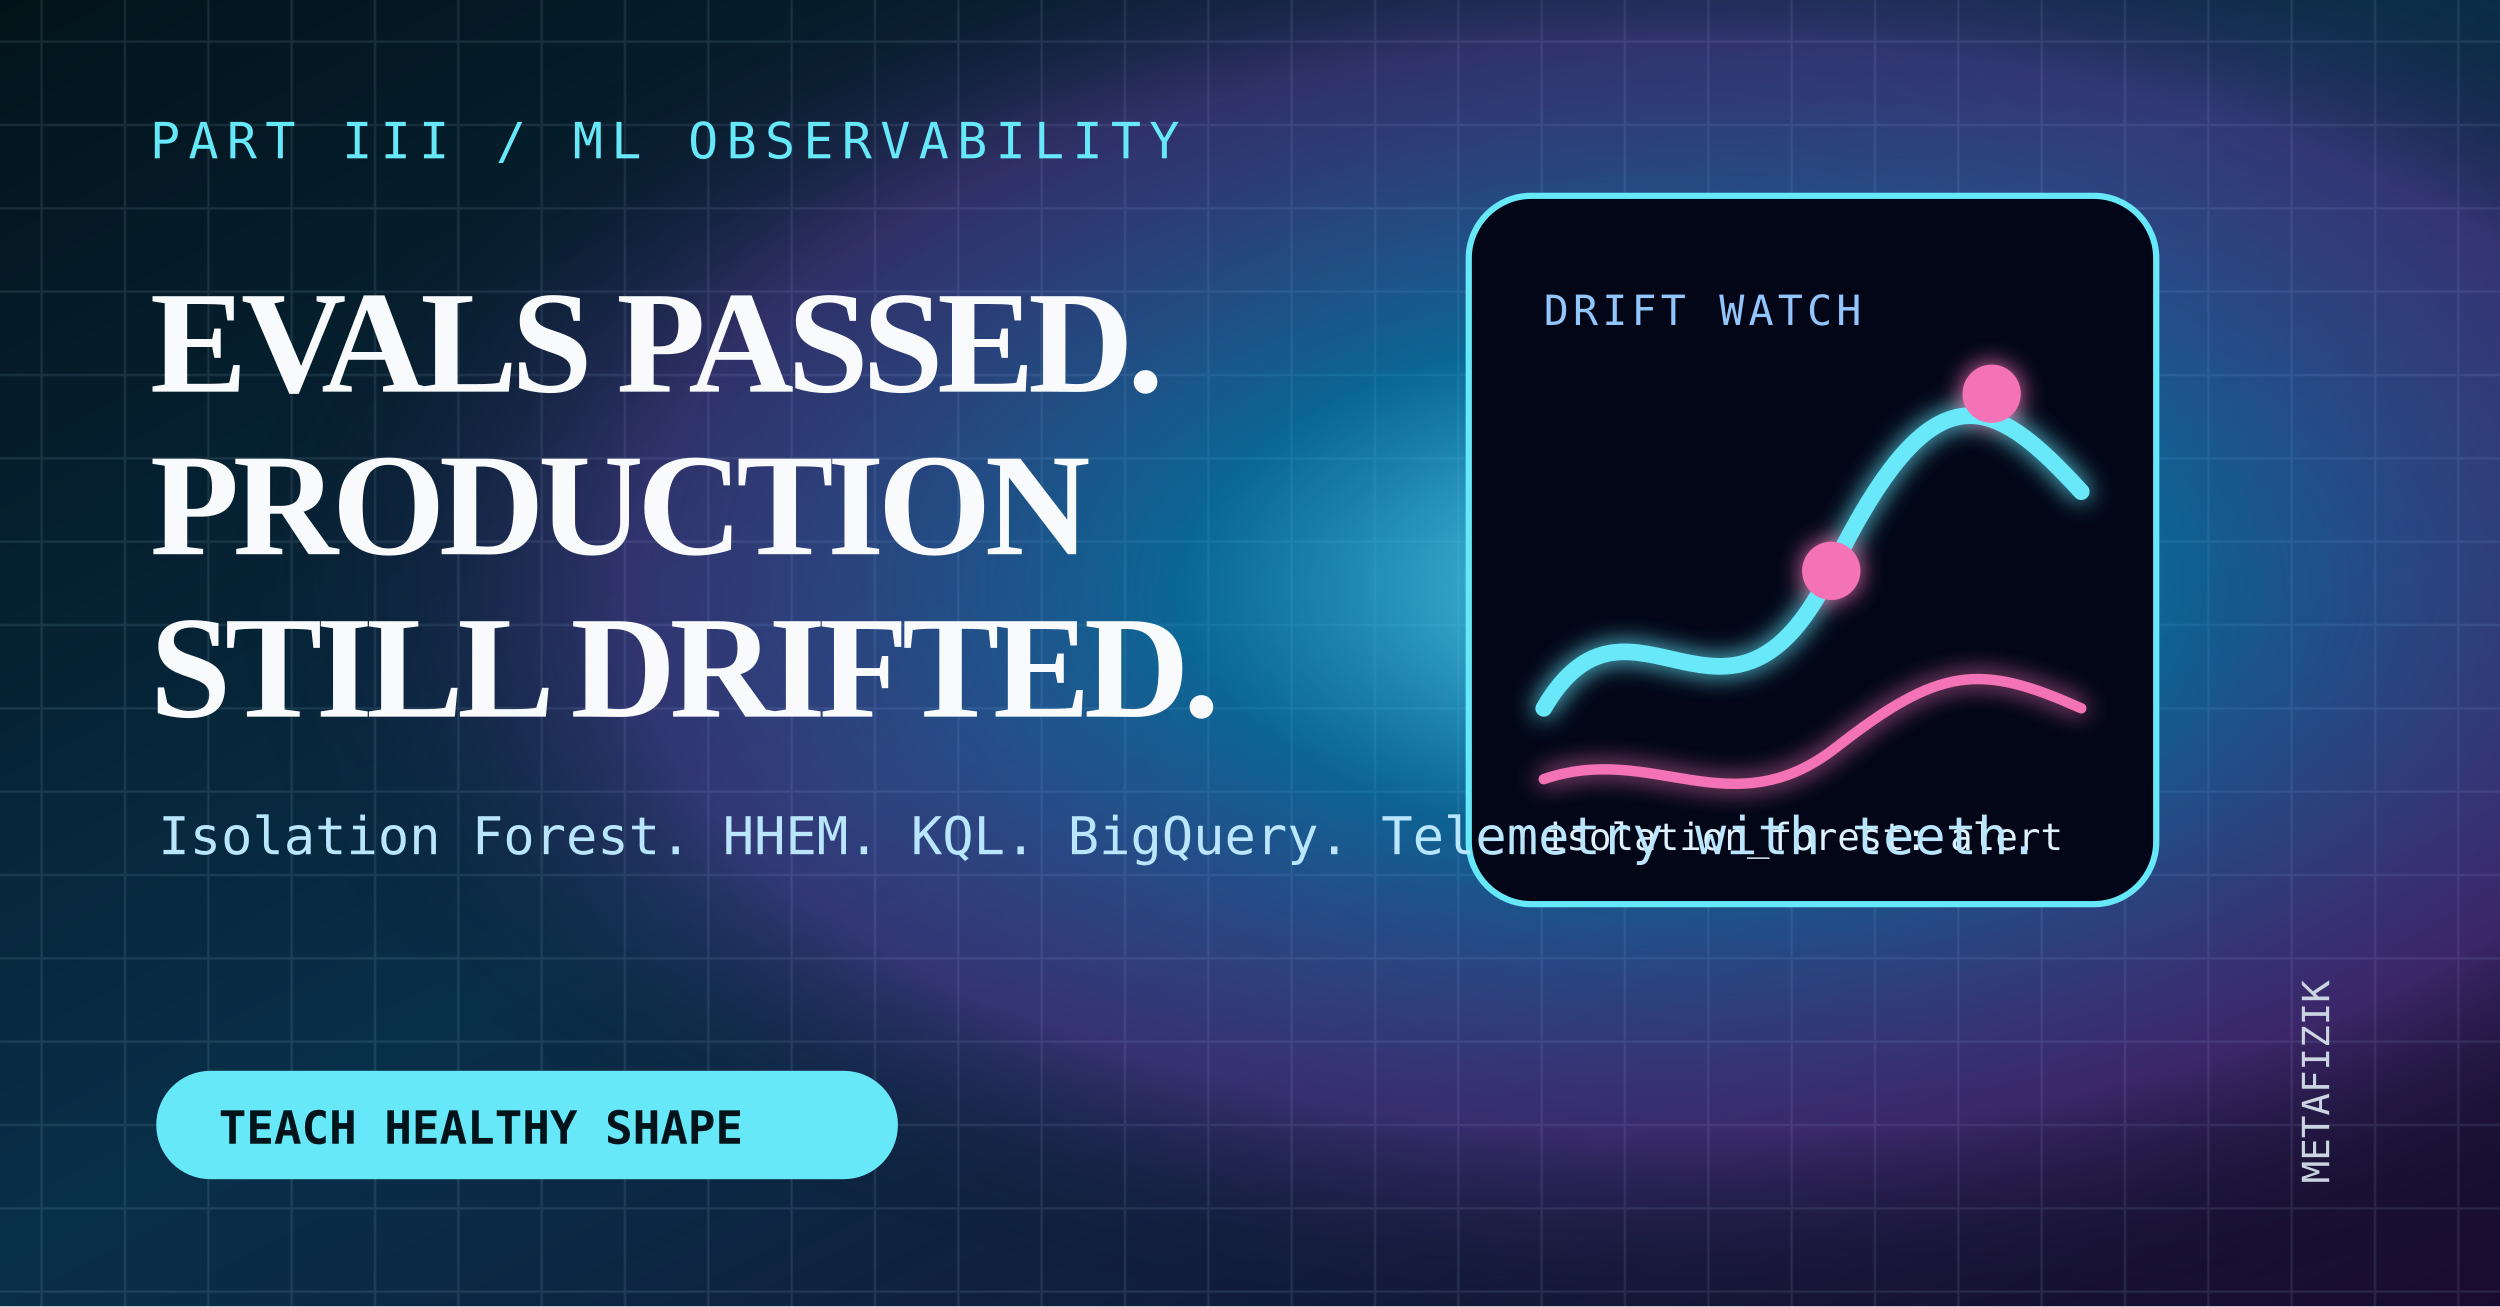
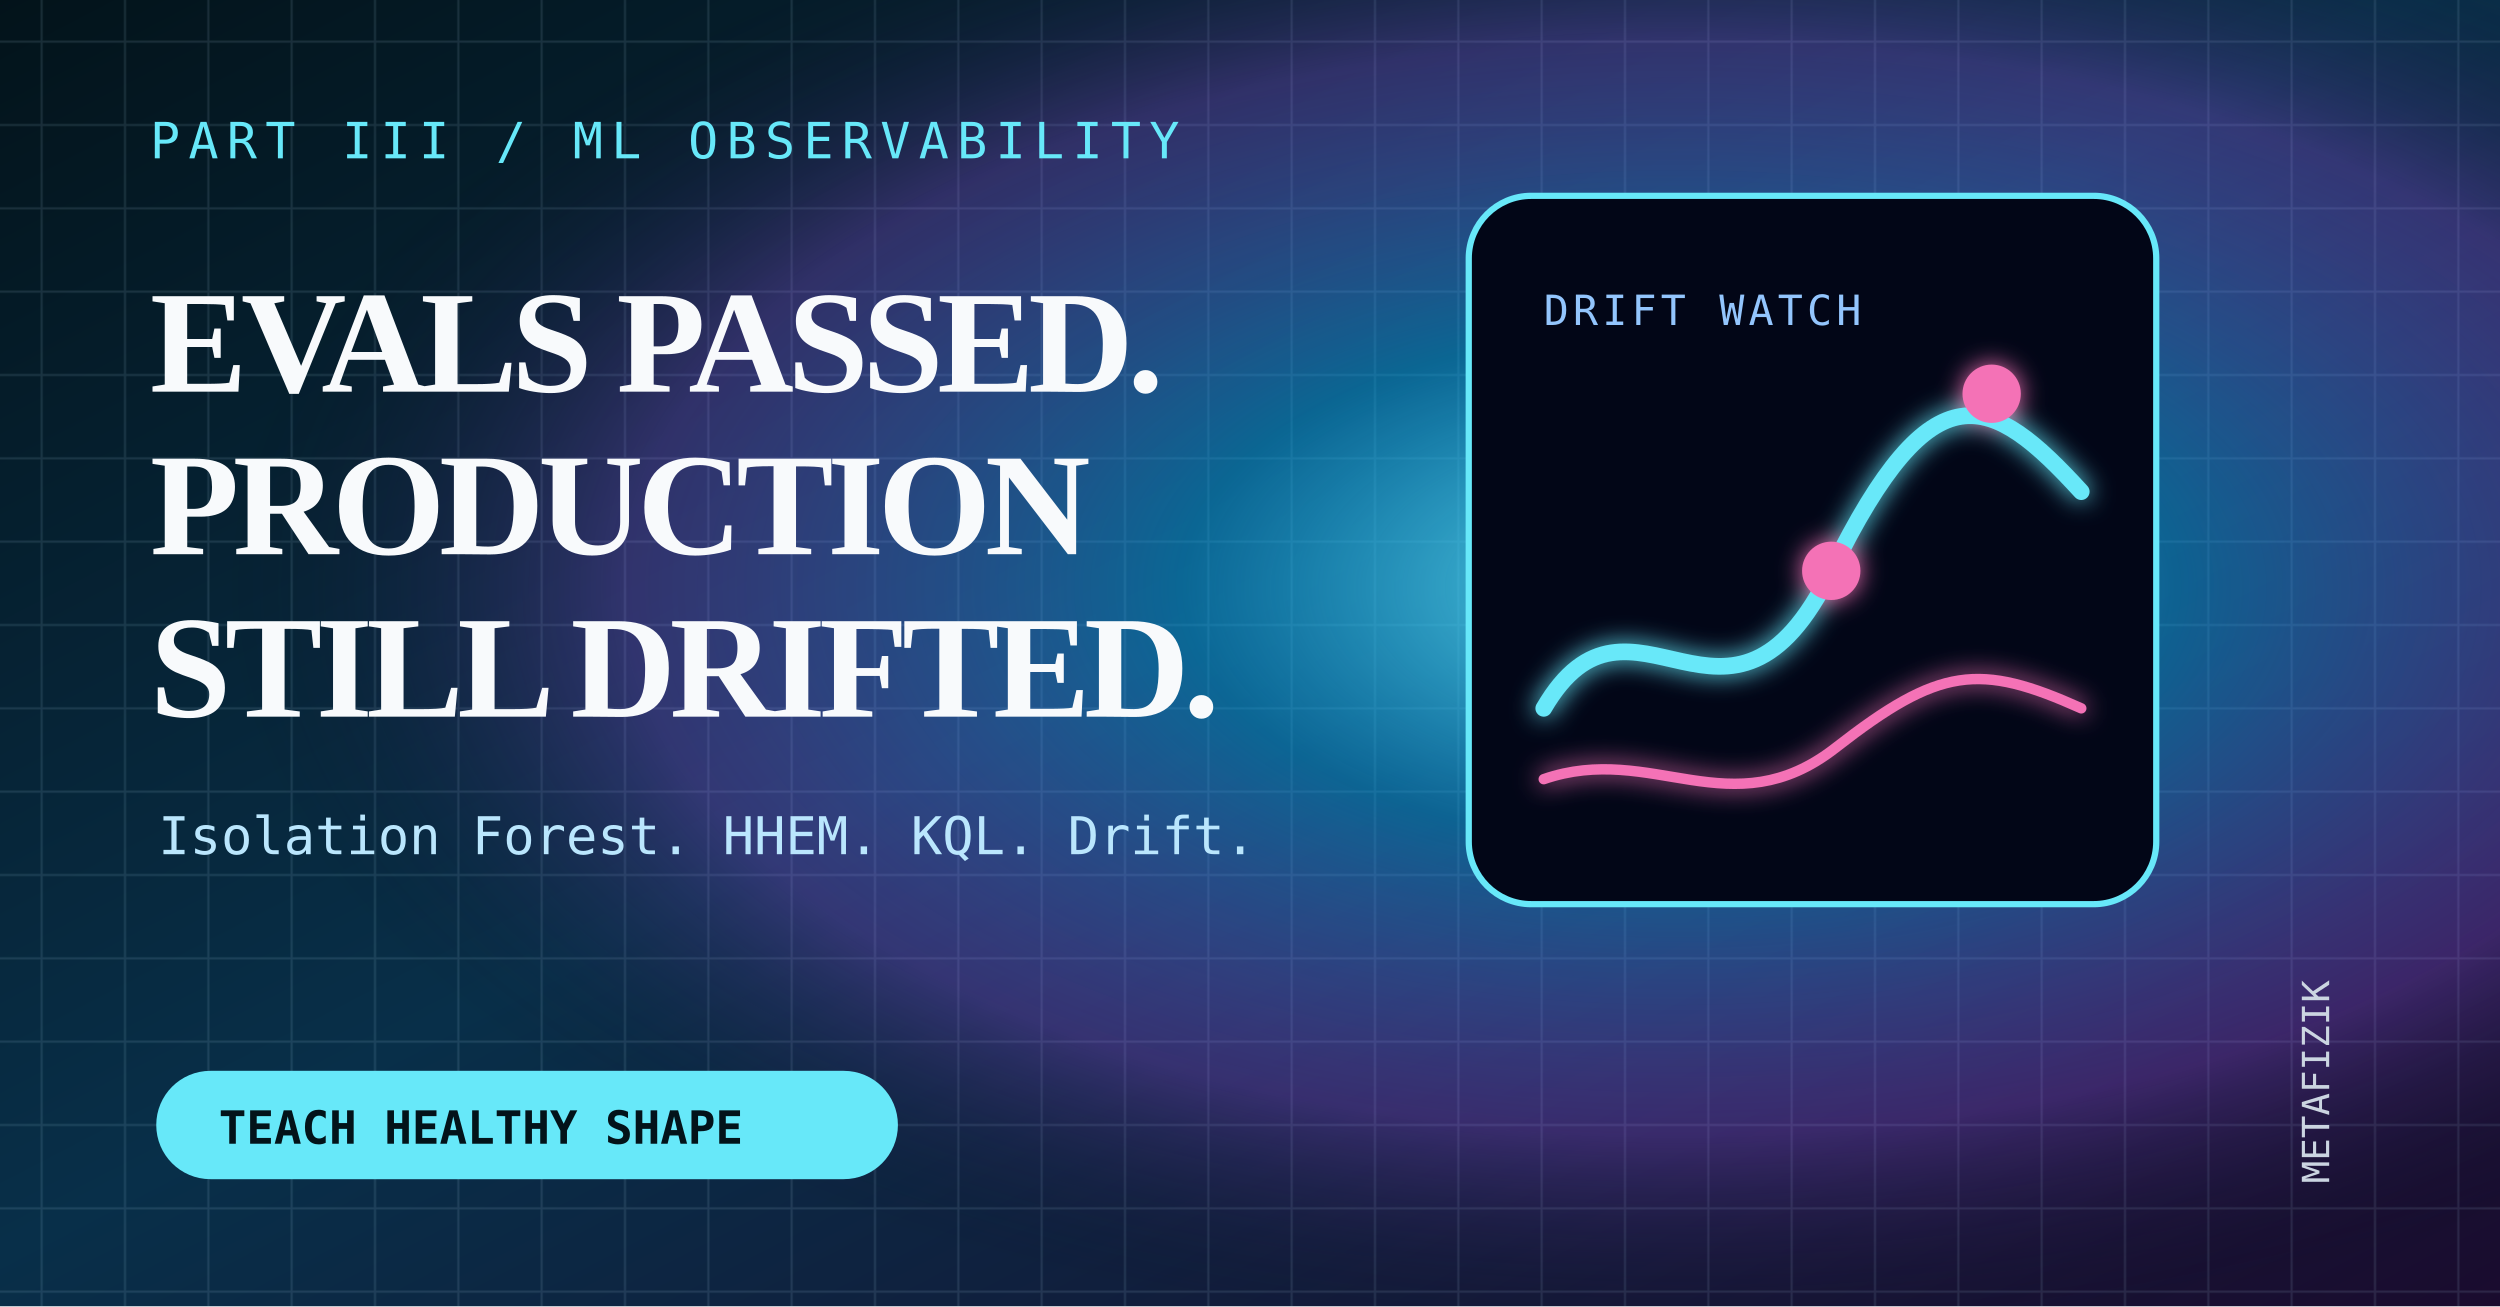
<svg xmlns="http://www.w3.org/2000/svg" width="1200" height="627" viewBox="0 0 1200 627" role="img" aria-labelledby="title desc">
  <defs>
    <linearGradient id="obsBg" x1="0" y1="0" x2="1" y2="1">
      <stop offset="0" stop-color="#03131a" />
      <stop offset="0.48" stop-color="#082f49" />
      <stop offset="1" stop-color="#1a0b2e" />
    </linearGradient>
    <radialGradient id="obsPulse" cx="67%" cy="45%" r="58%">
      <stop offset="0" stop-color="#67e8f9" stop-opacity="0.94" />
      <stop offset="0.34" stop-color="#0ea5e9" stop-opacity="0.48" />
      <stop offset="0.72" stop-color="#a855f7" stop-opacity="0.26" />
      <stop offset="1" stop-color="#000000" stop-opacity="0" />
    </radialGradient>
    <filter id="glow">
      <feGaussianBlur stdDeviation="6" result="blur" />
      <feMerge>
        <feMergeNode in="blur" />
        <feMergeNode in="SourceGraphic" />
      </feMerge>
    </filter>
    <pattern id="scan" width="40" height="40" patternUnits="userSpaceOnUse">
      <path d="M0 20H40 M20 0V40" stroke="#bae6fd" stroke-width="1" opacity="0.12" />
    </pattern>
  </defs>
  <rect width="1200" height="627" fill="url(#obsBg)" />
  <rect width="1200" height="627" fill="url(#scan)" />
  <rect width="1200" height="627" fill="url(#obsPulse)" />
  <g transform="translate(705 94)">
    <rect x="0" y="0" width="330" height="340" rx="30" fill="#020617" stroke="#67e8f9" stroke-width="3" />
    <g filter="url(#glow)">
      <path d="M36 246 C78 174, 125 280, 174 180 S251 95, 294 142" fill="none" stroke="#67e8f9" stroke-width="8" stroke-linecap="round" />
      <path d="M36 280 C88 262, 126 304, 176 265 S245 224, 294 246" fill="none" stroke="#f472b6" stroke-width="5" stroke-linecap="round" />
      <circle cx="174" cy="180" r="14" fill="#f472b6" />
      <circle cx="251" cy="95" r="14" fill="#f472b6" />
    </g>
    <text x="36" y="62" fill="#93c5fd" font-family="Menlo, Consolas, monospace" font-size="20" letter-spacing="2">DRIFT WATCH</text>
-     <text x="36" y="314" fill="#e0f2fe" font-family="Menlo, Consolas, monospace" font-size="18">isolation_forest: alert</text>
  </g>
  <g transform="translate(72 76)">
    <text x="0" y="0" fill="#67e8f9" font-family="Menlo, Consolas, monospace" font-size="24" letter-spacing="4">PART III / ML OBSERVABILITY</text>
    <text x="0" y="112" fill="#f8fafc" font-family="Georgia, 'Times New Roman', serif" font-weight="800" font-size="70" letter-spacing="-3">EVALS PASSED.</text>
    <text x="0" y="190" fill="#f8fafc" font-family="Georgia, 'Times New Roman', serif" font-weight="800" font-size="70" letter-spacing="-3">PRODUCTION</text>
    <text x="0" y="268" fill="#f8fafc" font-family="Georgia, 'Times New Roman', serif" font-weight="800" font-size="70" letter-spacing="-3">STILL DRIFTED.</text>
-     <text x="4" y="334" fill="#bae6fd" font-family="Menlo, Consolas, monospace" font-size="25">Isolation Forest. HHEM. KQL. BigQuery. Telemetry with teeth.</text>
+     <text x="4" y="334" fill="#bae6fd" font-family="Menlo, Consolas, monospace" font-size="25">Isolation Forest. HHEM. KQL. Drift.</text>
  </g>
  <g transform="translate(75 514)">
    <rect x="0" y="0" width="356" height="52" rx="26" fill="#67e8f9" />
    <text x="30" y="35" fill="#03131a" font-family="Menlo, Consolas, monospace" font-size="22" font-weight="800">TEACH HEALTHY SHAPE</text>
  </g>
  <text x="1118" y="568" fill="#cbd5e1" font-family="Menlo, Consolas, monospace" font-size="18" transform="rotate(-90 1118 568)">METAFIZIK</text>
</svg>
